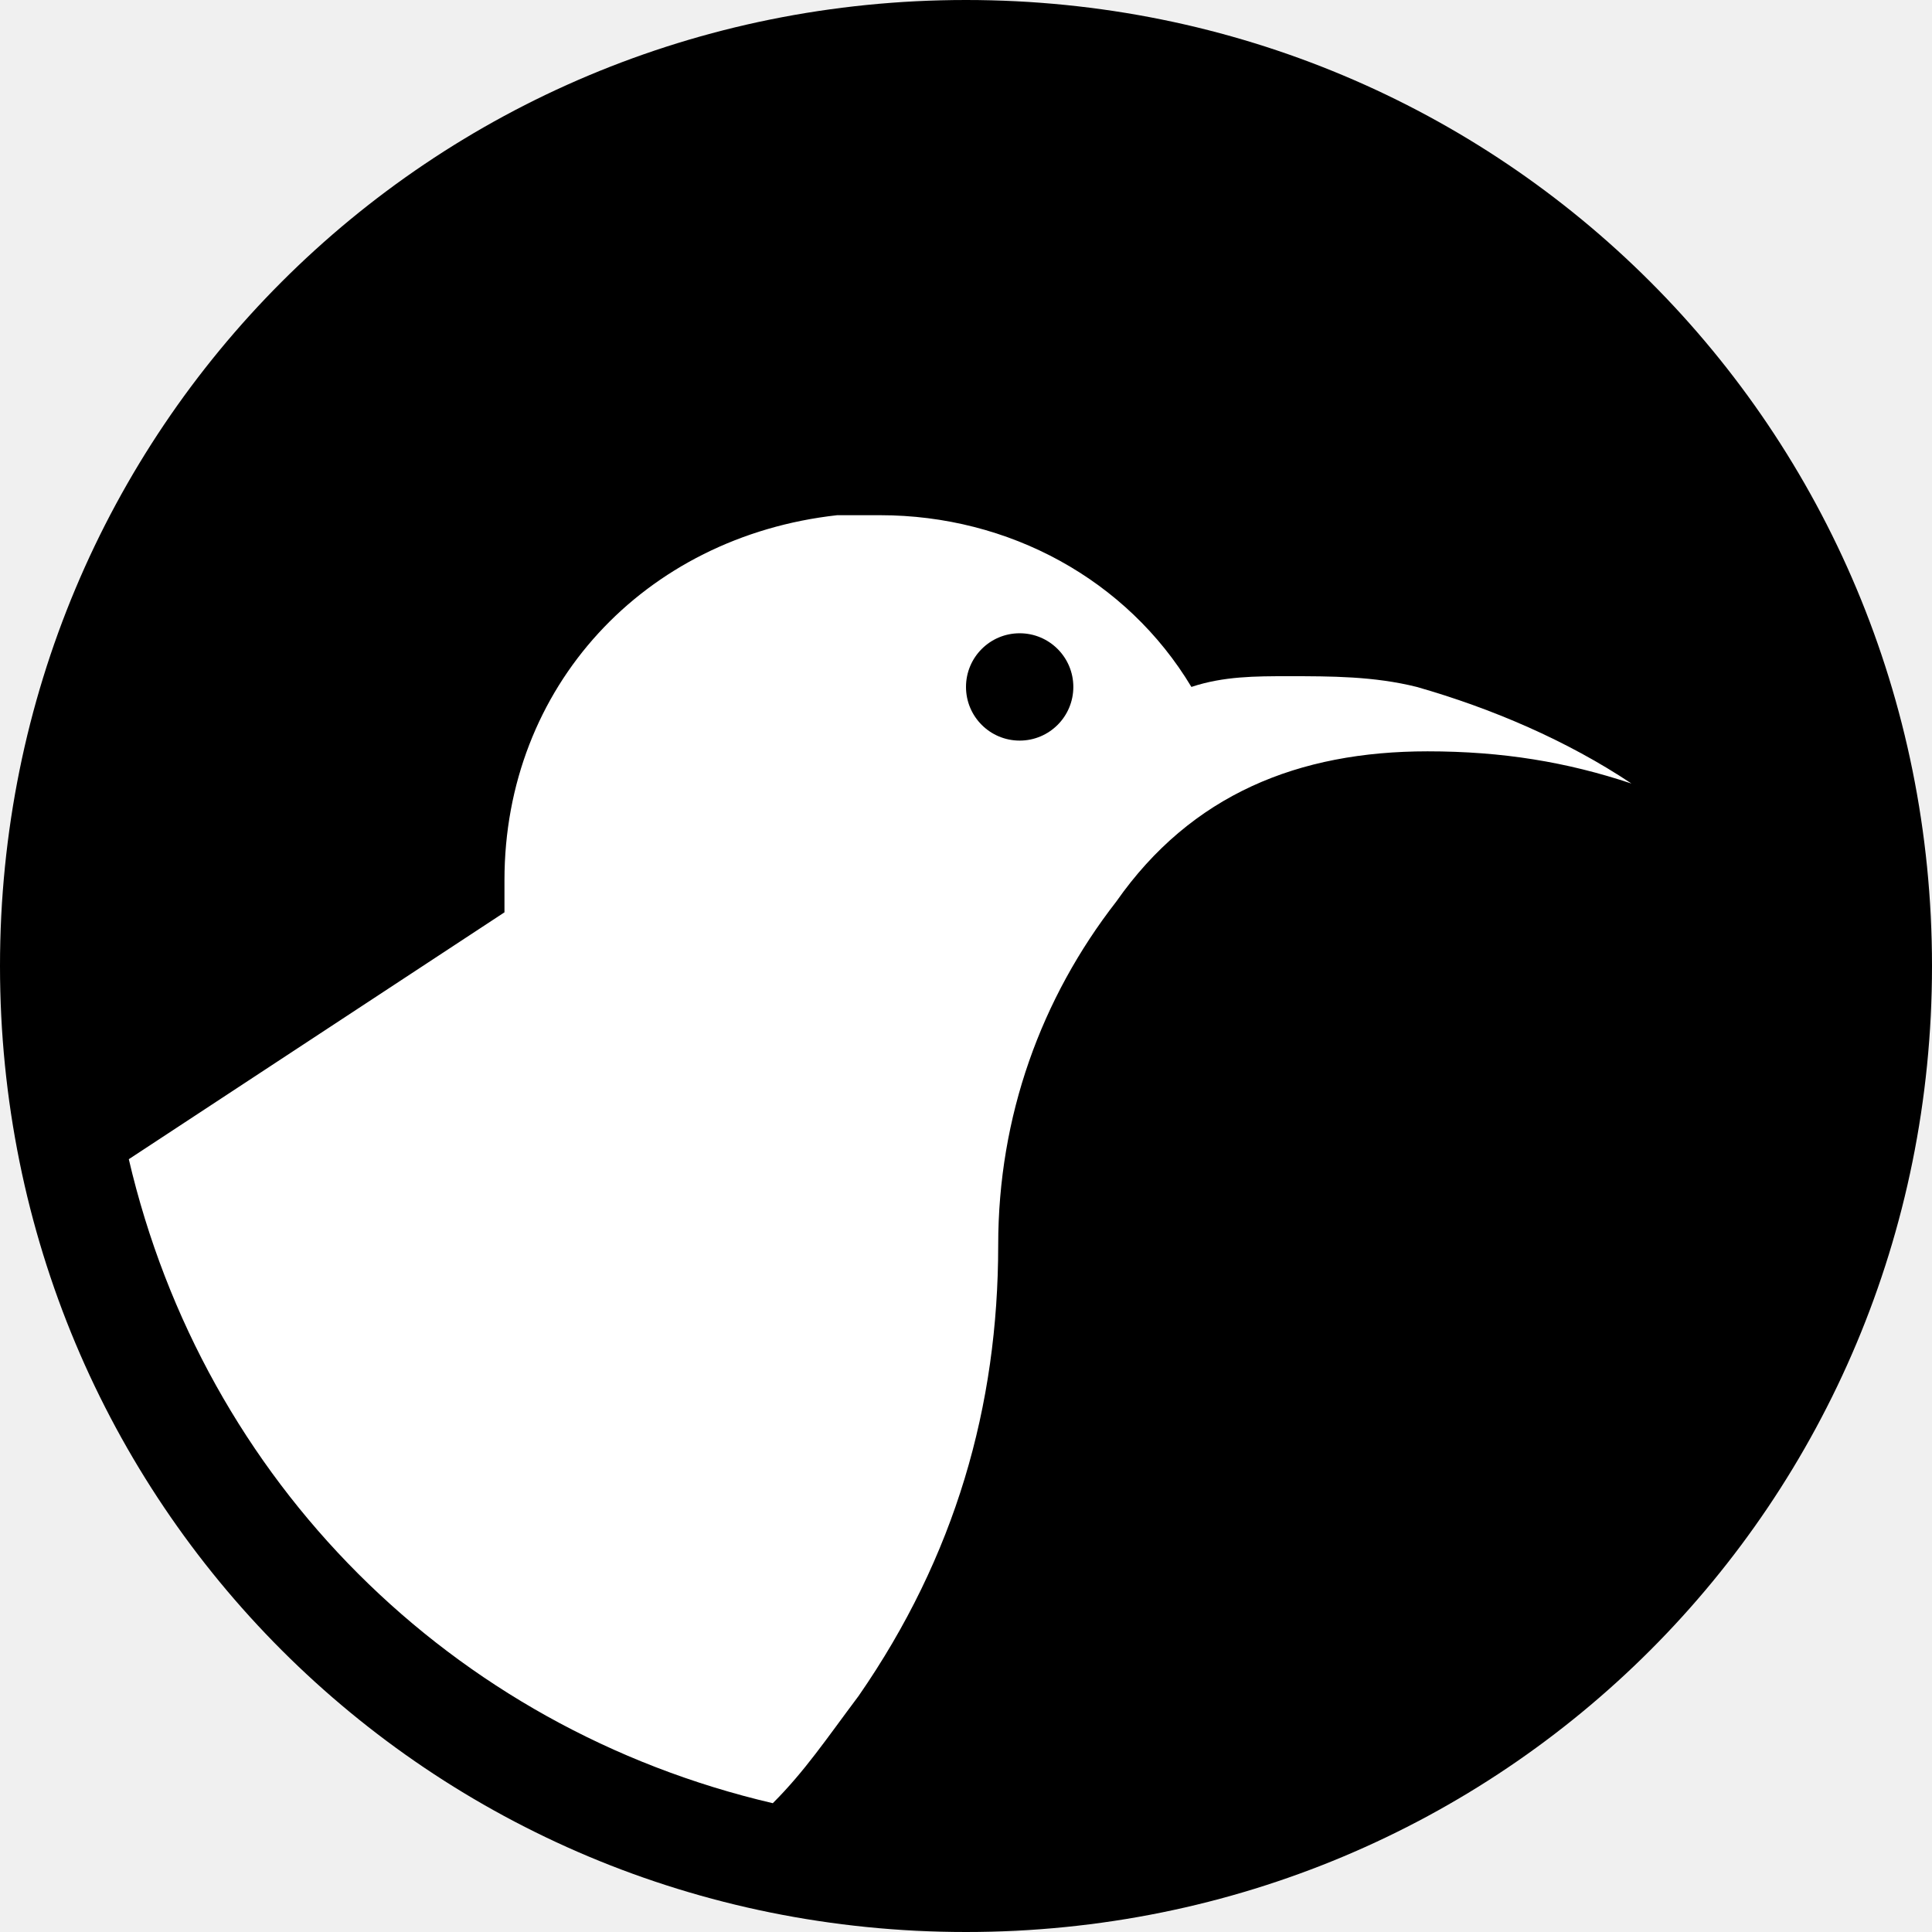
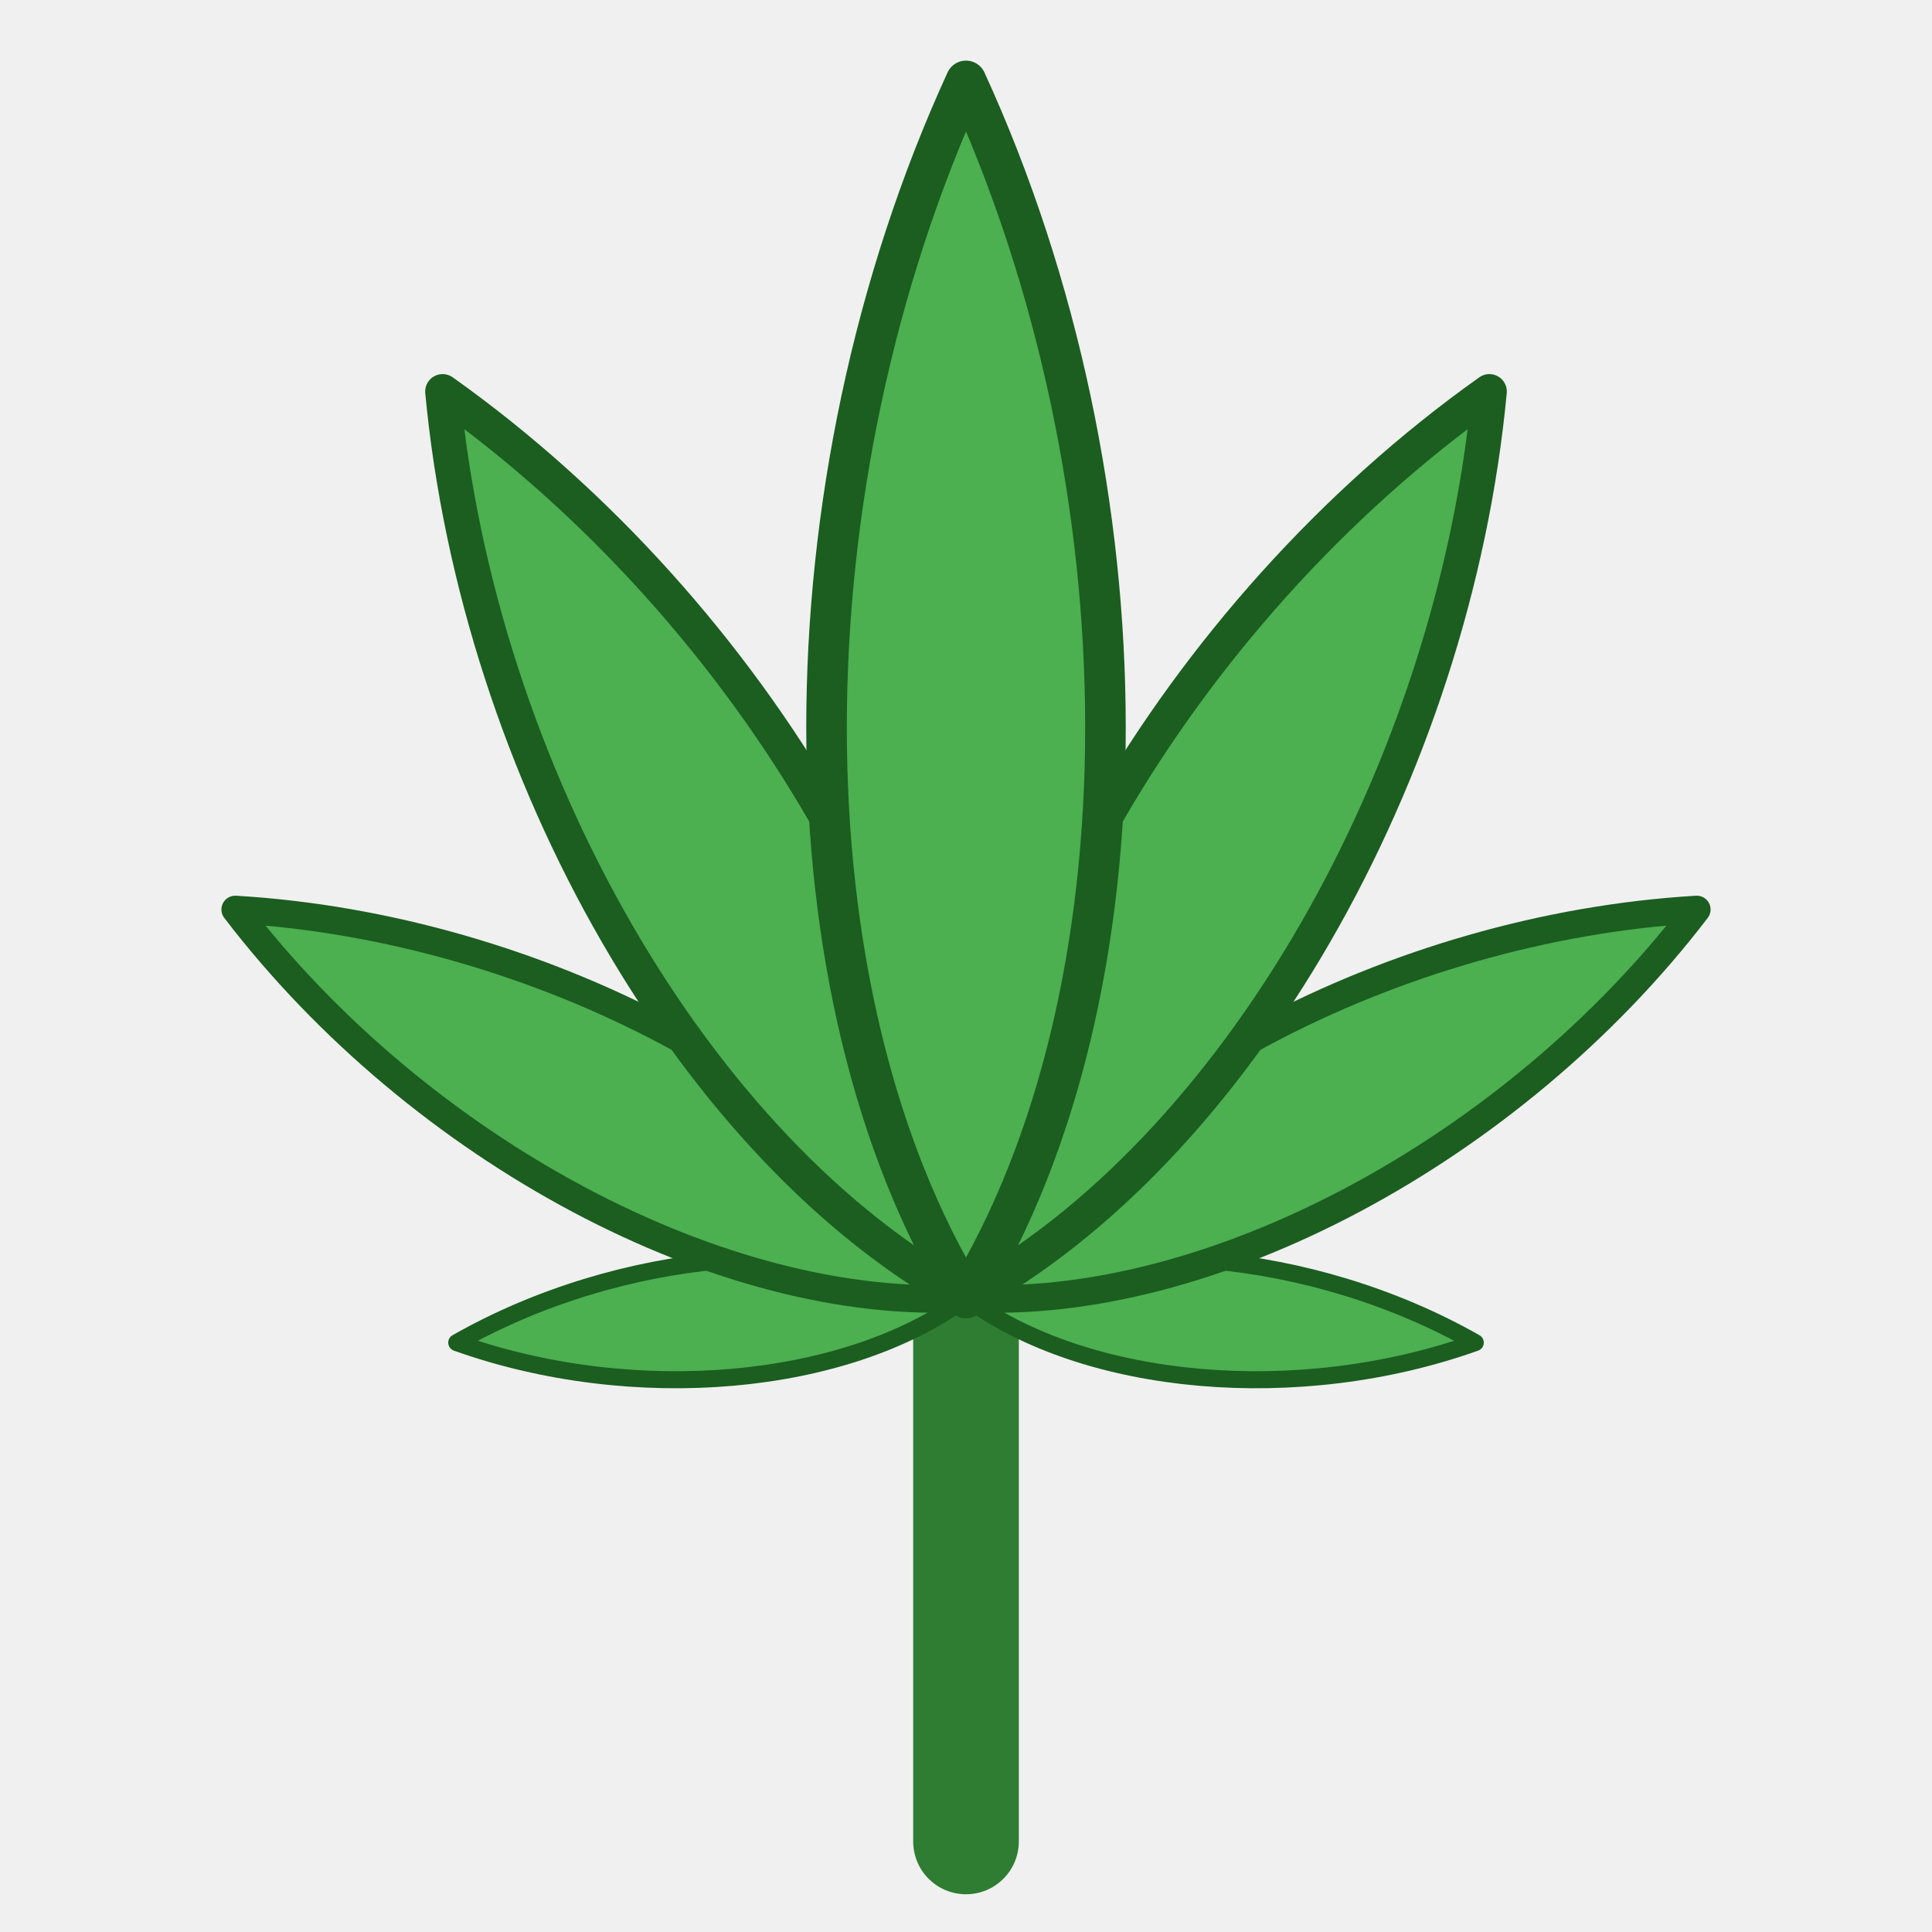
- <svg xmlns="http://www.w3.org/2000/svg" version="1.1" x="0px" y="0px" width="18px" height="18px" viewBox="0 0 18 18" enable-background="new 0 0 18 18" xml:space="preserve">
-   <defs>
- </defs>
-   <g>
-     <g>
-       <circle fill="#FFFFFF" cx="9" cy="9" r="8.5" />
-     </g>
-     <g>
-       <path d="M9,0C4,0,0,4,0,9c0,5,4,9,9,9c5,0,9-4,9-9C18,4,14,0,9,0z M1.2,10.8l3.5-2.3c0-0.1,0-0.2,0-0.3c0-1.8,1.3-3.2,3.1-3.4    c0.1,0,0.2,0,0.4,0c1.2,0,2.3,0.6,2.9,1.6c0.3-0.1,0.6-0.1,0.9-0.1c0.4,0,0.8,0,1.2,0.1c0.7,0.2,1.4,0.5,2,0.9    C14.6,7.1,14,7,13.3,7c-1.2,0-2.2,0.4-2.9,1.4c-0.7,0.9-1.1,2-1.1,3.2c0,1.5-0.4,2.9-1.3,4.2c-0.3,0.4-0.5,0.7-0.8,1    C4.2,16.1,1.9,13.8,1.2,10.8z" />
-       <circle cx="9.5" cy="6.4" r="0.5" />
-     </g>
+ <svg xmlns="http://www.w3.org/2000/svg" width="64" height="64" viewBox="0 0 64 64">
+   <path d="M32 43V61" stroke="#2E7D32" stroke-width="3.5" stroke-linecap="round" />
+   <g transform="translate(32 43) scale(1.12)" fill="#4CAF50" stroke="#1B5E20" stroke-width="1.2" stroke-linejoin="round">
+     <path d="M0 0C-5.5-9-5.5-24 0-36C5.5-24 5.5-9 0 0Z" transform="rotate(-95) scale(0.42)" />
+     <path d="M0 0C-5.5-9-5.5-24 0-36C5.5-24 5.5-9 0 0Z" transform="rotate(95) scale(0.42)" />
+     <path d="M0 0C-5.5-9-5.5-24 0-36C5.5-24 5.5-9 0 0Z" transform="rotate(-62) scale(0.68)" />
+     <path d="M0 0C-5.5-9-5.5-24 0-36C5.5-24 5.5-9 0 0Z" transform="rotate(62) scale(0.68)" />
+     <path d="M0 0C-5.5-9-5.5-24 0-36C5.5-24 5.5-9 0 0Z" transform="rotate(-30) scale(0.86)" />
+     <path d="M0 0C-5.5-9-5.5-24 0-36C5.5-24 5.5-9 0 0Z" transform="rotate(30) scale(0.86)" />
+     <path d="M0 0C-5.5-9-5.5-24 0-36C5.5-24 5.5-9 0 0Z" />
  </g>
</svg>
